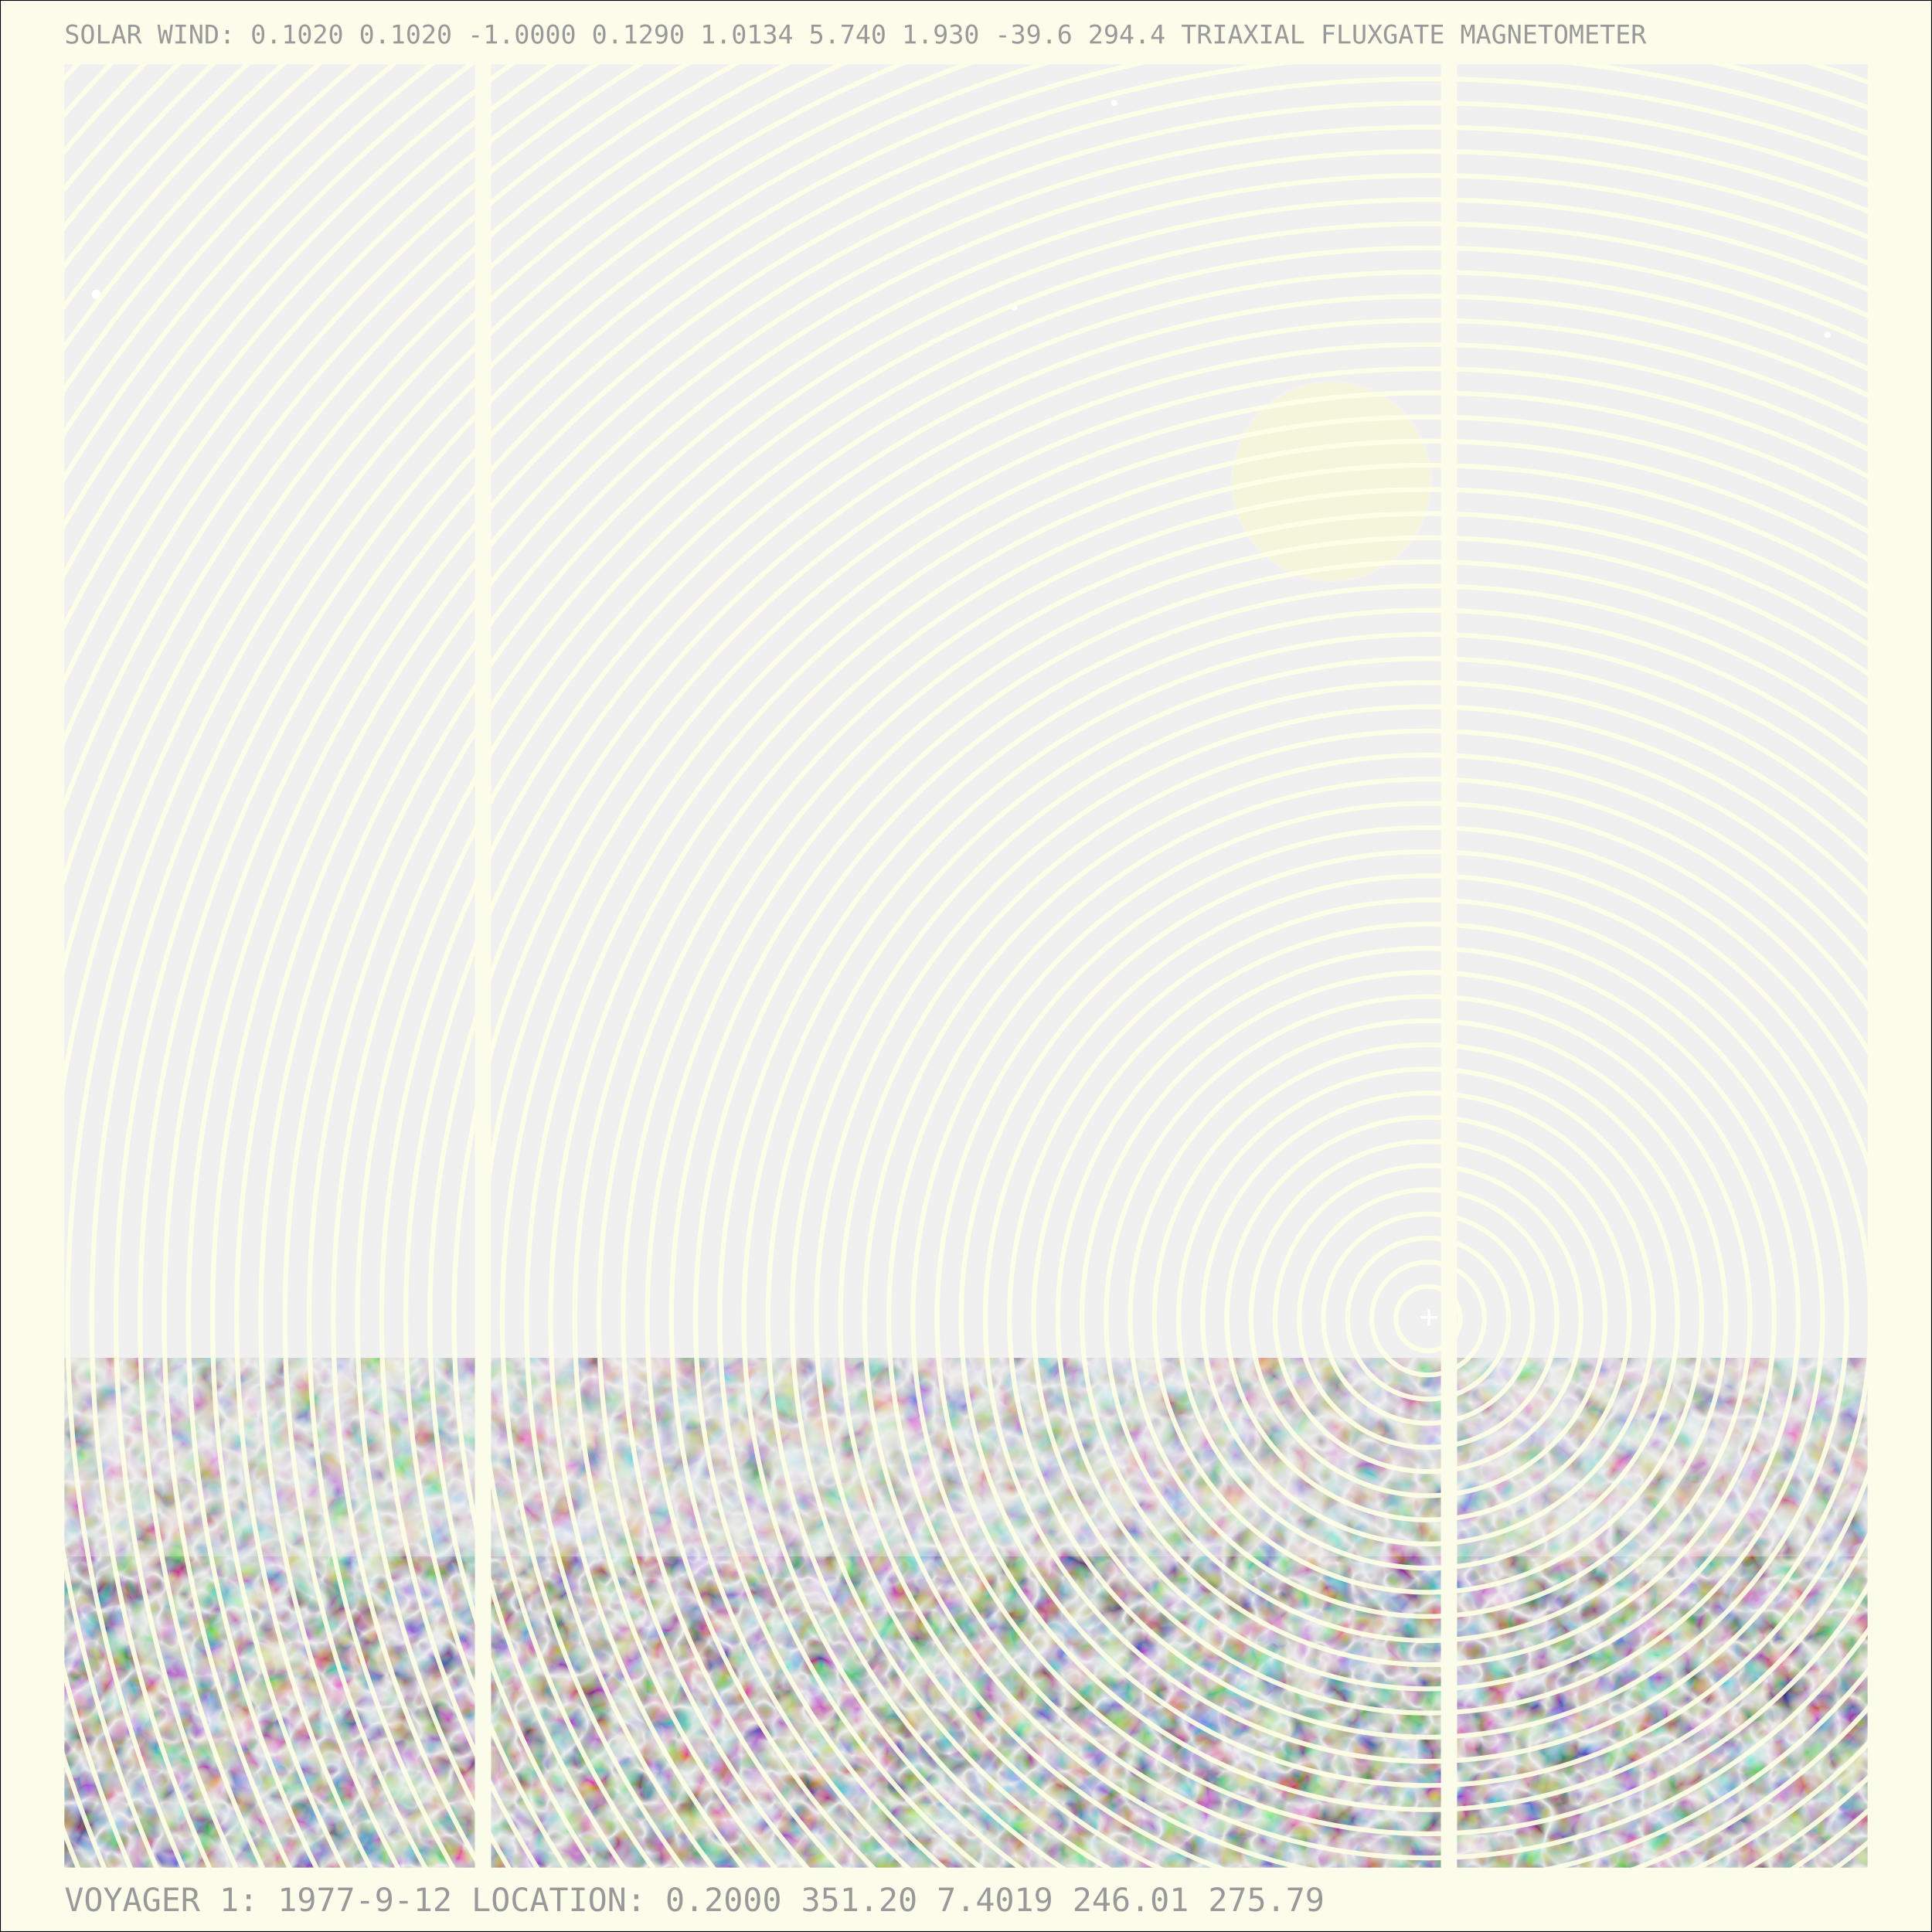
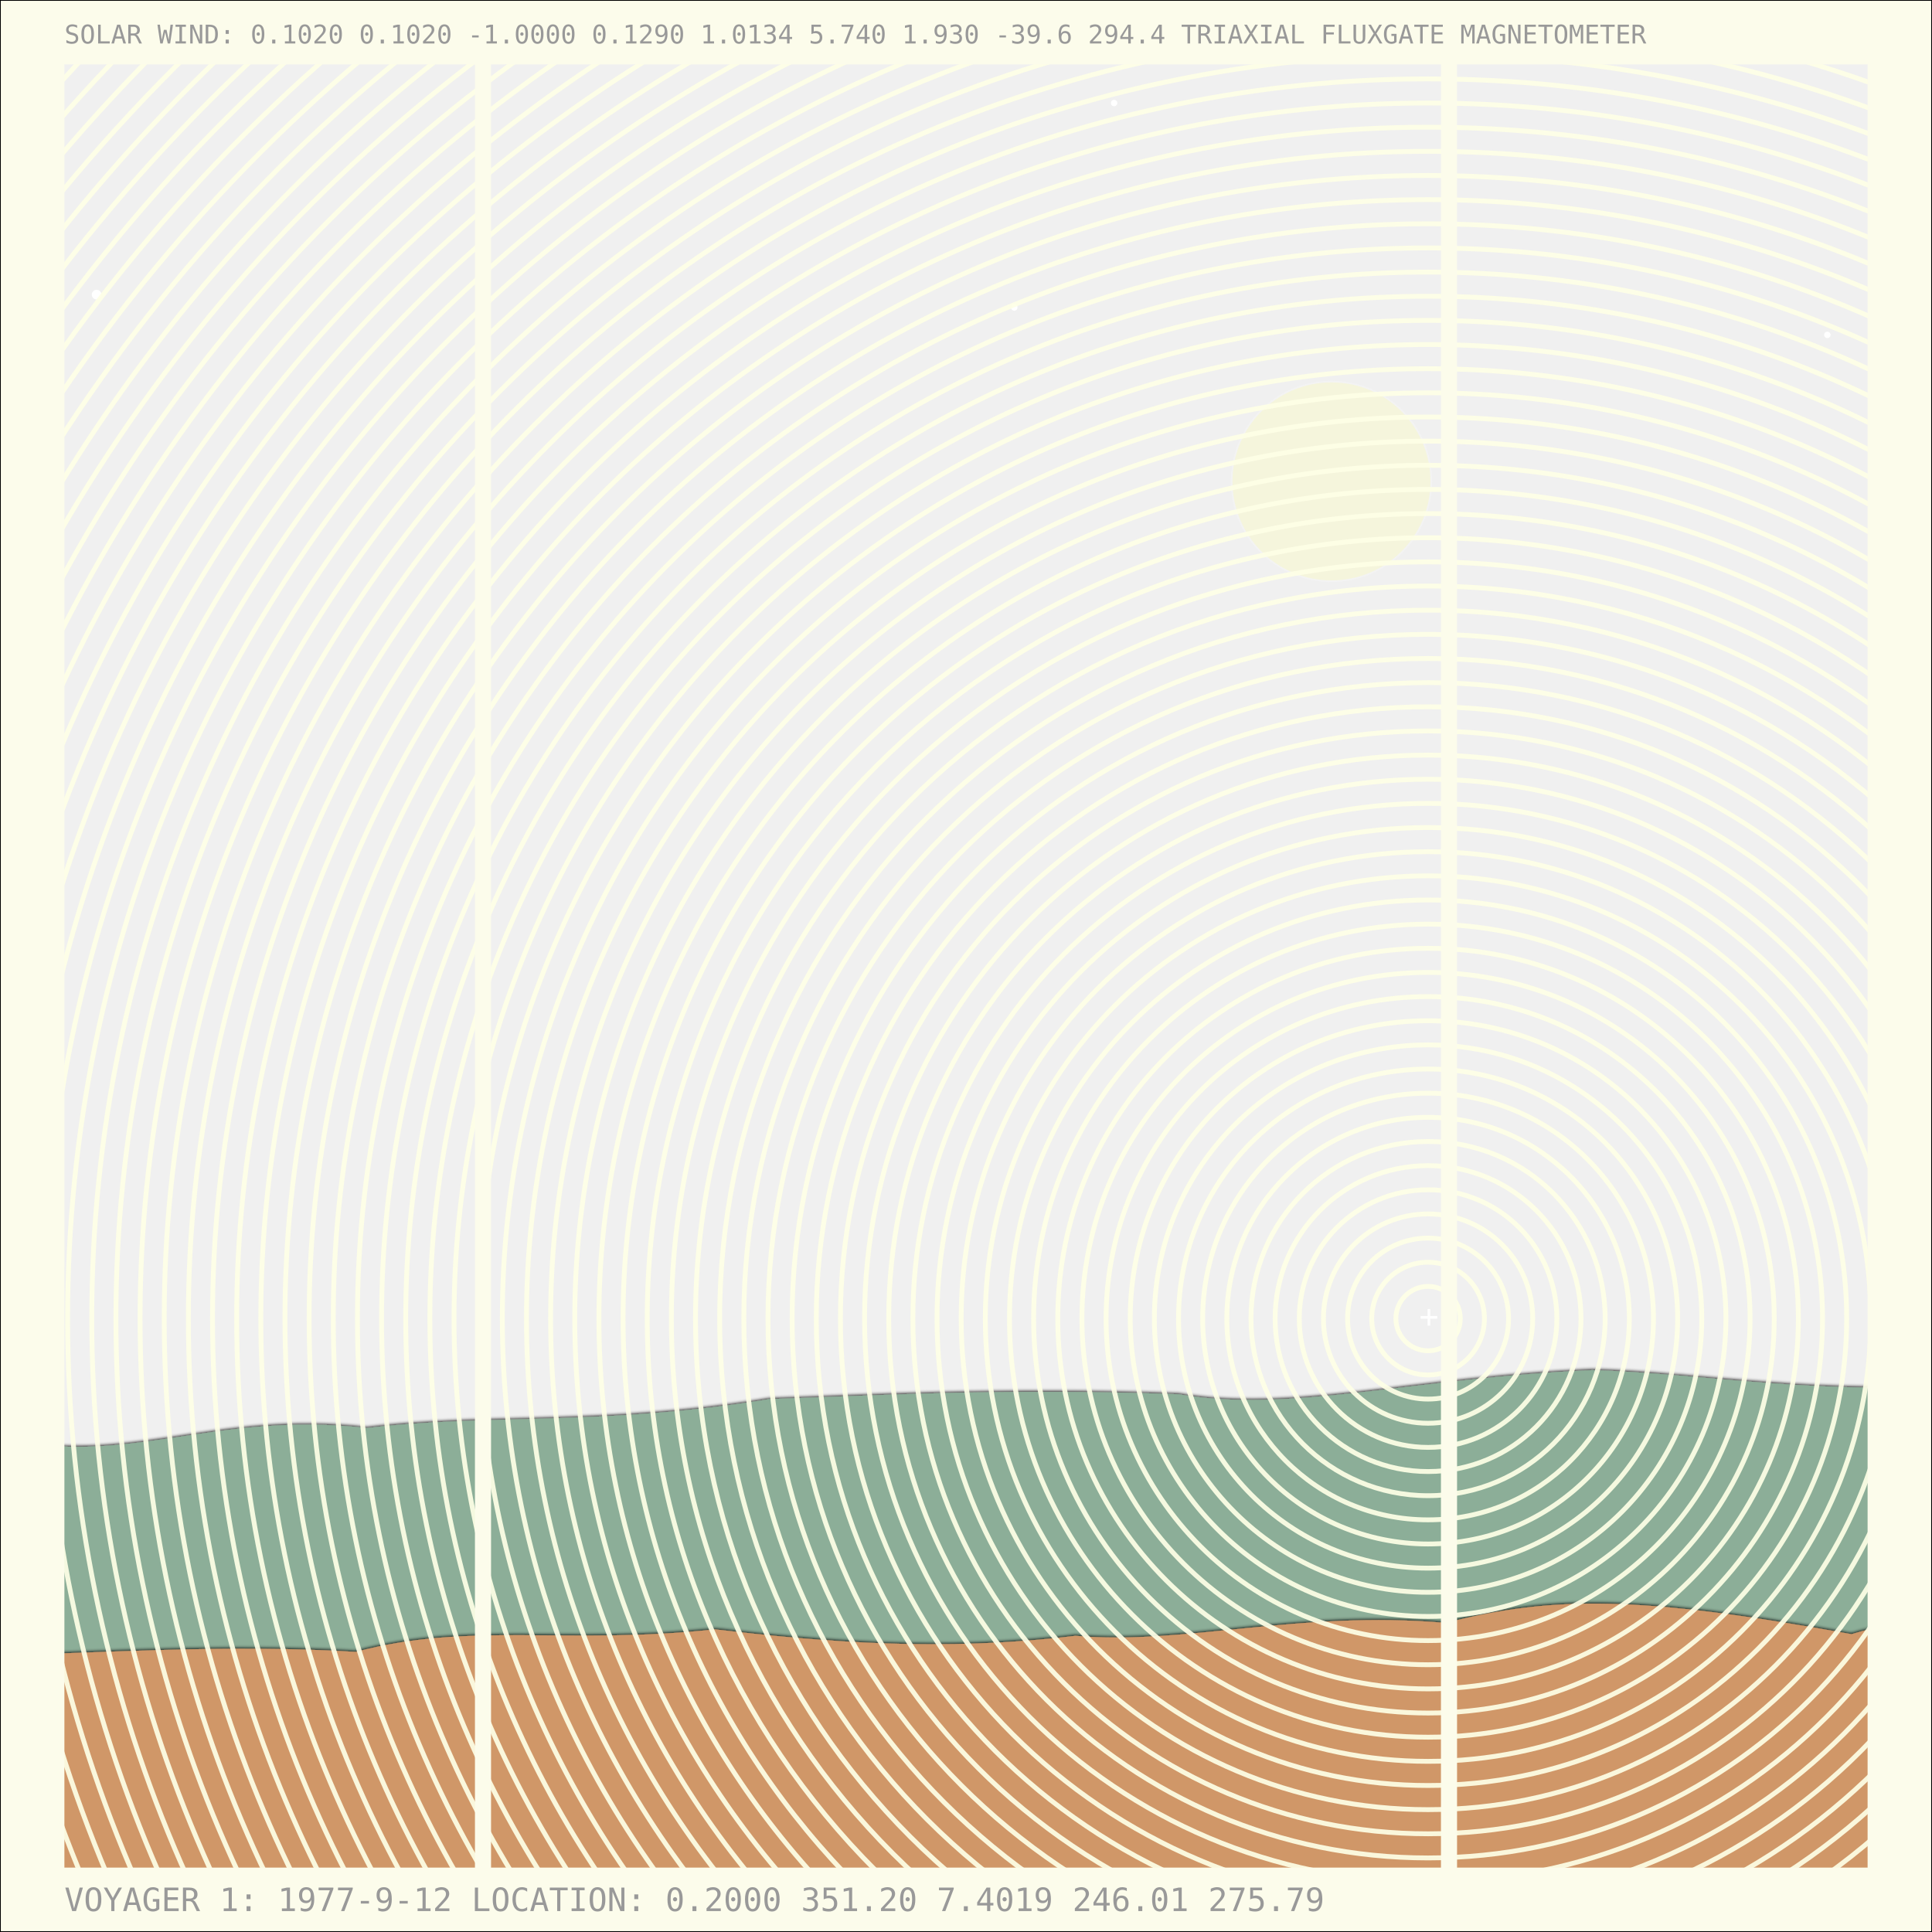
<svg xmlns="http://www.w3.org/2000/svg" width="1200px" height="1200px" viewBox="0 0 1200 1200" style="background-color:#3C4258" version="1.1">
  <defs>
-     <filter id="grain" filterUnits="objectBoundingBox" x="0%" y="0%" width="100%" height="100%">
-       <feTurbulence type="turbulence" baseFrequency="0.05" numOctaves="2" />
-     </filter>
-     <linearGradient id="wc0" gradientTransform="rotate(90)">
-       <stop offset="5%" stop-color="#8CAE98" />
-       <stop offset="95%" stop-color="#8CAE98" />
-     </linearGradient>
-     <linearGradient id="wc1" gradientTransform="rotate(90)">
-       <stop offset="5%" stop-color="#D09768" />
-       <stop offset="95%" stop-color="#D09768" />
-     </linearGradient>
    <filter id="shadow">
      <feDropShadow dx="-0.043" dy="-0.324" stdDeviation="0.969" />
    </filter>
  </defs>
  <circle cx="630" cy="191" r="2" fill-opacity="1" fill="#ffffff" />
  <circle cx="1135" cy="208" r="2" fill-opacity="1" fill="#ffffff" />
  <circle cx="827" cy="299" r="62" fill="#F5F5DC" stroke="#f3f3f3" stroke-width="1" />
  <circle cx="692" cy="64" r="2" fill-opacity="1" fill="#ffffff" />
  <circle cx="60" cy="183" r="3" fill-opacity="1" fill="#ffffff" />
  <circle cx="1192" cy="415" r="2" fill-opacity="1" fill="#ffffff" />
-   <g filter="url(#grain)">
-     <path d="M 0 893.0 c 79 19 132 -17 228 -6 73 -9 147 -1 250 -18 63 -2 142 -7 254 -3 70 12 144 -10 257 -15 69 2 147 17 237 8 75 16 145 11 236 -10 68 -18 122 16 229 8 71 -9 129 -4 231 -2 65 -12 149 3 255 -4 l -40 1200 H 0 Z" fill="url(#wc0)" filter="url(#shadow)" />
+   <g>
+     <path d="M 0 893.0 c 79 19 132 -17 228 -6 73 -9 147 -1 250 -18 63 -2 142 -7 254 -3 70 12 144 -10 257 -15 69 2 147 17 237 8 75 16 145 11 236 -10 68 -18 122 16 229 8 71 -9 129 -4 231 -2 65 -12 149 3 255 -4 l -40 1200 H 0 Z" fill="#8CAE98" filter="url(#shadow)" />
  </g>
-   <g filter="url(#grain)">
-     <path d="M 0 1028.0 c 60 -1 141 -7 221 -2 71 -19 131 -4 223 -14 69 8 141 14 224 4 68 6 138 -16 230 -8 67 -17 120 -17 252 7 65 -20 149 2 231 -16 62 6 126 -15 243 -18 61 14 142 -14 221 -11 64 16 128 -2 257 -3 l -40 1200 H 0 Z" fill="url(#wc1)" filter="url(#shadow)" />
+   <g>
+     <path d="M 0 1028.0 c 60 -1 141 -7 221 -2 71 -19 131 -4 223 -14 69 8 141 14 224 4 68 6 138 -16 230 -8 67 -17 120 -17 252 7 65 -20 149 2 231 -16 62 6 126 -15 243 -18 61 14 142 -14 221 -11 64 16 128 -2 257 -3 l -40 1200 H 0 Z" fill="#D09768" filter="url(#shadow)" />
  </g>
  <circle cx="887" cy="819" r="2000" stroke-width="3" stroke-dasharray="0px 0px" fill="none" stroke="#feffe6" stroke-opacity="100%" opacity="92%" />
  <circle cx="887" cy="819" r="1985" stroke-width="3" stroke-dasharray="0px 0px" fill="none" stroke="#feffe6" stroke-opacity="100%" opacity="92%" />
  <circle cx="887" cy="819" r="1970" stroke-width="3" stroke-dasharray="0px 0px" fill="none" stroke="#feffe6" stroke-opacity="100%" opacity="92%" />
  <circle cx="887" cy="819" r="1955" stroke-width="3" stroke-dasharray="0px 0px" fill="none" stroke="#feffe6" stroke-opacity="100%" opacity="92%" />
  <circle cx="887" cy="819" r="1940" stroke-width="3" stroke-dasharray="0px 0px" fill="none" stroke="#feffe6" stroke-opacity="100%" opacity="92%" />
  <circle cx="887" cy="819" r="1925" stroke-width="3" stroke-dasharray="0px 0px" fill="none" stroke="#feffe6" stroke-opacity="100%" opacity="92%" />
  <circle cx="887" cy="819" r="1910" stroke-width="3" stroke-dasharray="0px 0px" fill="none" stroke="#feffe6" stroke-opacity="100%" opacity="92%" />
  <circle cx="887" cy="819" r="1895" stroke-width="3" stroke-dasharray="0px 0px" fill="none" stroke="#feffe6" stroke-opacity="100%" opacity="92%" />
  <circle cx="887" cy="819" r="1880" stroke-width="3" stroke-dasharray="0px 0px" fill="none" stroke="#feffe6" stroke-opacity="100%" opacity="92%" />
  <circle cx="887" cy="819" r="1865" stroke-width="3" stroke-dasharray="0px 0px" fill="none" stroke="#feffe6" stroke-opacity="100%" opacity="92%" />
  <circle cx="887" cy="819" r="1850" stroke-width="3" stroke-dasharray="0px 0px" fill="none" stroke="#feffe6" stroke-opacity="100%" opacity="92%" />
  <circle cx="887" cy="819" r="1835" stroke-width="3" stroke-dasharray="0px 0px" fill="none" stroke="#feffe6" stroke-opacity="100%" opacity="92%" />
  <circle cx="887" cy="819" r="1820" stroke-width="3" stroke-dasharray="0px 0px" fill="none" stroke="#feffe6" stroke-opacity="100%" opacity="92%" />
  <circle cx="887" cy="819" r="1805" stroke-width="3" stroke-dasharray="0px 0px" fill="none" stroke="#feffe6" stroke-opacity="100%" opacity="92%" />
  <circle cx="887" cy="819" r="1790" stroke-width="3" stroke-dasharray="0px 0px" fill="none" stroke="#feffe6" stroke-opacity="100%" opacity="92%" />
  <circle cx="887" cy="819" r="1775" stroke-width="3" stroke-dasharray="0px 0px" fill="none" stroke="#feffe6" stroke-opacity="100%" opacity="92%" />
  <circle cx="887" cy="819" r="1760" stroke-width="3" stroke-dasharray="0px 0px" fill="none" stroke="#feffe6" stroke-opacity="100%" opacity="92%" />
  <circle cx="887" cy="819" r="1745" stroke-width="3" stroke-dasharray="0px 0px" fill="none" stroke="#feffe6" stroke-opacity="100%" opacity="92%" />
  <circle cx="887" cy="819" r="1730" stroke-width="3" stroke-dasharray="0px 0px" fill="none" stroke="#feffe6" stroke-opacity="100%" opacity="92%" />
  <circle cx="887" cy="819" r="1715" stroke-width="3" stroke-dasharray="0px 0px" fill="none" stroke="#feffe6" stroke-opacity="100%" opacity="92%" />
  <circle cx="887" cy="819" r="1700" stroke-width="3" stroke-dasharray="0px 0px" fill="none" stroke="#feffe6" stroke-opacity="100%" opacity="92%" />
  <circle cx="887" cy="819" r="1685" stroke-width="3" stroke-dasharray="0px 0px" fill="none" stroke="#feffe6" stroke-opacity="100%" opacity="92%" />
  <circle cx="887" cy="819" r="1670" stroke-width="3" stroke-dasharray="0px 0px" fill="none" stroke="#feffe6" stroke-opacity="100%" opacity="92%" />
  <circle cx="887" cy="819" r="1655" stroke-width="3" stroke-dasharray="0px 0px" fill="none" stroke="#feffe6" stroke-opacity="100%" opacity="92%" />
  <circle cx="887" cy="819" r="1640" stroke-width="3" stroke-dasharray="0px 0px" fill="none" stroke="#feffe6" stroke-opacity="100%" opacity="92%" />
  <circle cx="887" cy="819" r="1625" stroke-width="3" stroke-dasharray="0px 0px" fill="none" stroke="#feffe6" stroke-opacity="100%" opacity="92%" />
  <circle cx="887" cy="819" r="1610" stroke-width="3" stroke-dasharray="0px 0px" fill="none" stroke="#feffe6" stroke-opacity="100%" opacity="92%" />
  <circle cx="887" cy="819" r="1595" stroke-width="3" stroke-dasharray="0px 0px" fill="none" stroke="#feffe6" stroke-opacity="100%" opacity="92%" />
  <circle cx="887" cy="819" r="1580" stroke-width="3" stroke-dasharray="0px 0px" fill="none" stroke="#feffe6" stroke-opacity="100%" opacity="92%" />
  <circle cx="887" cy="819" r="1565" stroke-width="3" stroke-dasharray="0px 0px" fill="none" stroke="#feffe6" stroke-opacity="100%" opacity="92%" />
  <circle cx="887" cy="819" r="1550" stroke-width="3" stroke-dasharray="0px 0px" fill="none" stroke="#feffe6" stroke-opacity="100%" opacity="92%" />
  <circle cx="887" cy="819" r="1535" stroke-width="3" stroke-dasharray="0px 0px" fill="none" stroke="#feffe6" stroke-opacity="100%" opacity="92%" />
  <circle cx="887" cy="819" r="1520" stroke-width="3" stroke-dasharray="0px 0px" fill="none" stroke="#feffe6" stroke-opacity="100%" opacity="92%" />
  <circle cx="887" cy="819" r="1505" stroke-width="3" stroke-dasharray="0px 0px" fill="none" stroke="#feffe6" stroke-opacity="100%" opacity="92%" />
  <circle cx="887" cy="819" r="1490" stroke-width="3" stroke-dasharray="0px 0px" fill="none" stroke="#feffe6" stroke-opacity="100%" opacity="92%" />
  <circle cx="887" cy="819" r="1475" stroke-width="3" stroke-dasharray="0px 0px" fill="none" stroke="#feffe6" stroke-opacity="100%" opacity="92%" />
  <circle cx="887" cy="819" r="1460" stroke-width="3" stroke-dasharray="0px 0px" fill="none" stroke="#feffe6" stroke-opacity="100%" opacity="92%" />
  <circle cx="887" cy="819" r="1445" stroke-width="3" stroke-dasharray="0px 0px" fill="none" stroke="#feffe6" stroke-opacity="100%" opacity="92%" />
  <circle cx="887" cy="819" r="1430" stroke-width="3" stroke-dasharray="0px 0px" fill="none" stroke="#feffe6" stroke-opacity="100%" opacity="92%" />
  <circle cx="887" cy="819" r="1415" stroke-width="3" stroke-dasharray="0px 0px" fill="none" stroke="#feffe6" stroke-opacity="100%" opacity="92%" />
  <circle cx="887" cy="819" r="1400" stroke-width="3" stroke-dasharray="0px 0px" fill="none" stroke="#feffe6" stroke-opacity="100%" opacity="92%" />
  <circle cx="887" cy="819" r="1385" stroke-width="3" stroke-dasharray="0px 0px" fill="none" stroke="#feffe6" stroke-opacity="100%" opacity="92%" />
  <circle cx="887" cy="819" r="1370" stroke-width="3" stroke-dasharray="0px 0px" fill="none" stroke="#feffe6" stroke-opacity="100%" opacity="92%" />
  <circle cx="887" cy="819" r="1355" stroke-width="3" stroke-dasharray="0px 0px" fill="none" stroke="#feffe6" stroke-opacity="100%" opacity="92%" />
  <circle cx="887" cy="819" r="1340" stroke-width="3" stroke-dasharray="0px 0px" fill="none" stroke="#feffe6" stroke-opacity="100%" opacity="92%" />
  <circle cx="887" cy="819" r="1325" stroke-width="3" stroke-dasharray="0px 0px" fill="none" stroke="#feffe6" stroke-opacity="100%" opacity="92%" />
  <circle cx="887" cy="819" r="1310" stroke-width="3" stroke-dasharray="0px 0px" fill="none" stroke="#feffe6" stroke-opacity="100%" opacity="92%" />
  <circle cx="887" cy="819" r="1295" stroke-width="3" stroke-dasharray="0px 0px" fill="none" stroke="#feffe6" stroke-opacity="100%" opacity="92%" />
  <circle cx="887" cy="819" r="1280" stroke-width="3" stroke-dasharray="0px 0px" fill="none" stroke="#feffe6" stroke-opacity="100%" opacity="92%" />
  <circle cx="887" cy="819" r="1265" stroke-width="3" stroke-dasharray="0px 0px" fill="none" stroke="#feffe6" stroke-opacity="100%" opacity="92%" />
  <circle cx="887" cy="819" r="1250" stroke-width="3" stroke-dasharray="0px 0px" fill="none" stroke="#feffe6" stroke-opacity="100%" opacity="92%" />
  <circle cx="887" cy="819" r="1235" stroke-width="3" stroke-dasharray="0px 0px" fill="none" stroke="#feffe6" stroke-opacity="100%" opacity="92%" />
  <circle cx="887" cy="819" r="1220" stroke-width="3" stroke-dasharray="0px 0px" fill="none" stroke="#feffe6" stroke-opacity="100%" opacity="92%" />
  <circle cx="887" cy="819" r="1205" stroke-width="3" stroke-dasharray="0px 0px" fill="none" stroke="#feffe6" stroke-opacity="100%" opacity="92%" />
  <circle cx="887" cy="819" r="1190" stroke-width="3" stroke-dasharray="0px 0px" fill="none" stroke="#feffe6" stroke-opacity="100%" opacity="92%" />
  <circle cx="887" cy="819" r="1175" stroke-width="3" stroke-dasharray="0px 0px" fill="none" stroke="#feffe6" stroke-opacity="100%" opacity="92%" />
  <circle cx="887" cy="819" r="1160" stroke-width="3" stroke-dasharray="0px 0px" fill="none" stroke="#feffe6" stroke-opacity="100%" opacity="92%" />
  <circle cx="887" cy="819" r="1145" stroke-width="3" stroke-dasharray="0px 0px" fill="none" stroke="#feffe6" stroke-opacity="100%" opacity="92%" />
  <circle cx="887" cy="819" r="1130" stroke-width="3" stroke-dasharray="0px 0px" fill="none" stroke="#feffe6" stroke-opacity="100%" opacity="92%" />
  <circle cx="887" cy="819" r="1115" stroke-width="3" stroke-dasharray="0px 0px" fill="none" stroke="#feffe6" stroke-opacity="100%" opacity="92%" />
  <circle cx="887" cy="819" r="1100" stroke-width="3" stroke-dasharray="0px 0px" fill="none" stroke="#feffe6" stroke-opacity="100%" opacity="92%" />
  <circle cx="887" cy="819" r="1085" stroke-width="3" stroke-dasharray="0px 0px" fill="none" stroke="#feffe6" stroke-opacity="100%" opacity="92%" />
  <circle cx="887" cy="819" r="1070" stroke-width="3" stroke-dasharray="0px 0px" fill="none" stroke="#feffe6" stroke-opacity="100%" opacity="92%" />
  <circle cx="887" cy="819" r="1055" stroke-width="3" stroke-dasharray="0px 0px" fill="none" stroke="#feffe6" stroke-opacity="100%" opacity="92%" />
  <circle cx="887" cy="819" r="1040" stroke-width="3" stroke-dasharray="0px 0px" fill="none" stroke="#feffe6" stroke-opacity="100%" opacity="92%" />
  <circle cx="887" cy="819" r="1025" stroke-width="3" stroke-dasharray="0px 0px" fill="none" stroke="#feffe6" stroke-opacity="100%" opacity="92%" />
  <circle cx="887" cy="819" r="1010" stroke-width="3" stroke-dasharray="0px 0px" fill="none" stroke="#feffe6" stroke-opacity="100%" opacity="92%" />
  <circle cx="887" cy="819" r="995" stroke-width="3" stroke-dasharray="0px 0px" fill="none" stroke="#feffe6" stroke-opacity="100%" opacity="92%" />
  <circle cx="887" cy="819" r="980" stroke-width="3" stroke-dasharray="0px 0px" fill="none" stroke="#feffe6" stroke-opacity="100%" opacity="92%" />
  <circle cx="887" cy="819" r="965" stroke-width="3" stroke-dasharray="0px 0px" fill="none" stroke="#feffe6" stroke-opacity="100%" opacity="92%" />
  <circle cx="887" cy="819" r="950" stroke-width="3" stroke-dasharray="0px 0px" fill="none" stroke="#feffe6" stroke-opacity="100%" opacity="92%" />
  <circle cx="887" cy="819" r="935" stroke-width="3" stroke-dasharray="0px 0px" fill="none" stroke="#feffe6" stroke-opacity="100%" opacity="92%" />
  <circle cx="887" cy="819" r="920" stroke-width="3" stroke-dasharray="0px 0px" fill="none" stroke="#feffe6" stroke-opacity="100%" opacity="92%" />
  <circle cx="887" cy="819" r="905" stroke-width="3" stroke-dasharray="0px 0px" fill="none" stroke="#feffe6" stroke-opacity="100%" opacity="92%" />
  <circle cx="887" cy="819" r="890" stroke-width="3" stroke-dasharray="0px 0px" fill="none" stroke="#feffe6" stroke-opacity="100%" opacity="92%" />
  <circle cx="887" cy="819" r="875" stroke-width="3" stroke-dasharray="0px 0px" fill="none" stroke="#feffe6" stroke-opacity="100%" opacity="92%" />
  <circle cx="887" cy="819" r="860" stroke-width="3" stroke-dasharray="0px 0px" fill="none" stroke="#feffe6" stroke-opacity="100%" opacity="92%" />
  <circle cx="887" cy="819" r="845" stroke-width="3" stroke-dasharray="0px 0px" fill="none" stroke="#feffe6" stroke-opacity="100%" opacity="92%" />
  <circle cx="887" cy="819" r="830" stroke-width="3" stroke-dasharray="0px 0px" fill="none" stroke="#feffe6" stroke-opacity="100%" opacity="92%" />
  <circle cx="887" cy="819" r="815" stroke-width="3" stroke-dasharray="0px 0px" fill="none" stroke="#feffe6" stroke-opacity="100%" opacity="92%" />
  <circle cx="887" cy="819" r="800" stroke-width="3" stroke-dasharray="0px 0px" fill="none" stroke="#feffe6" stroke-opacity="100%" opacity="92%" />
  <circle cx="887" cy="819" r="785" stroke-width="3" stroke-dasharray="0px 0px" fill="none" stroke="#feffe6" stroke-opacity="100%" opacity="92%" />
  <circle cx="887" cy="819" r="770" stroke-width="3" stroke-dasharray="0px 0px" fill="none" stroke="#feffe6" stroke-opacity="100%" opacity="92%" />
  <circle cx="887" cy="819" r="755" stroke-width="3" stroke-dasharray="0px 0px" fill="none" stroke="#feffe6" stroke-opacity="100%" opacity="92%" />
  <circle cx="887" cy="819" r="740" stroke-width="3" stroke-dasharray="0px 0px" fill="none" stroke="#feffe6" stroke-opacity="100%" opacity="92%" />
  <circle cx="887" cy="819" r="725" stroke-width="3" stroke-dasharray="0px 0px" fill="none" stroke="#feffe6" stroke-opacity="100%" opacity="92%" />
  <circle cx="887" cy="819" r="710" stroke-width="3" stroke-dasharray="0px 0px" fill="none" stroke="#feffe6" stroke-opacity="100%" opacity="92%" />
  <circle cx="887" cy="819" r="695" stroke-width="3" stroke-dasharray="0px 0px" fill="none" stroke="#feffe6" stroke-opacity="100%" opacity="92%" />
  <circle cx="887" cy="819" r="680" stroke-width="3" stroke-dasharray="0px 0px" fill="none" stroke="#feffe6" stroke-opacity="100%" opacity="92%" />
  <circle cx="887" cy="819" r="665" stroke-width="3" stroke-dasharray="0px 0px" fill="none" stroke="#feffe6" stroke-opacity="100%" opacity="92%" />
  <circle cx="887" cy="819" r="650" stroke-width="3" stroke-dasharray="0px 0px" fill="none" stroke="#feffe6" stroke-opacity="100%" opacity="92%" />
  <circle cx="887" cy="819" r="635" stroke-width="3" stroke-dasharray="0px 0px" fill="none" stroke="#feffe6" stroke-opacity="100%" opacity="92%" />
  <circle cx="887" cy="819" r="620" stroke-width="3" stroke-dasharray="0px 0px" fill="none" stroke="#feffe6" stroke-opacity="100%" opacity="92%" />
  <circle cx="887" cy="819" r="605" stroke-width="3" stroke-dasharray="0px 0px" fill="none" stroke="#feffe6" stroke-opacity="100%" opacity="92%" />
  <circle cx="887" cy="819" r="590" stroke-width="3" stroke-dasharray="0px 0px" fill="none" stroke="#feffe6" stroke-opacity="100%" opacity="92%" />
  <circle cx="887" cy="819" r="575" stroke-width="3" stroke-dasharray="0px 0px" fill="none" stroke="#feffe6" stroke-opacity="100%" opacity="92%" />
  <circle cx="887" cy="819" r="560" stroke-width="3" stroke-dasharray="0px 0px" fill="none" stroke="#feffe6" stroke-opacity="100%" opacity="92%" />
  <circle cx="887" cy="819" r="545" stroke-width="3" stroke-dasharray="0px 0px" fill="none" stroke="#feffe6" stroke-opacity="100%" opacity="92%" />
  <circle cx="887" cy="819" r="530" stroke-width="3" stroke-dasharray="0px 0px" fill="none" stroke="#feffe6" stroke-opacity="100%" opacity="92%" />
  <circle cx="887" cy="819" r="515" stroke-width="3" stroke-dasharray="0px 0px" fill="none" stroke="#feffe6" stroke-opacity="100%" opacity="92%" />
  <circle cx="887" cy="819" r="500" stroke-width="3" stroke-dasharray="0px 0px" fill="none" stroke="#feffe6" stroke-opacity="100%" opacity="92%" />
  <circle cx="887" cy="819" r="485" stroke-width="3" stroke-dasharray="0px 0px" fill="none" stroke="#feffe6" stroke-opacity="100%" opacity="92%" />
  <circle cx="887" cy="819" r="470" stroke-width="3" stroke-dasharray="0px 0px" fill="none" stroke="#feffe6" stroke-opacity="100%" opacity="92%" />
  <circle cx="887" cy="819" r="455" stroke-width="3" stroke-dasharray="0px 0px" fill="none" stroke="#feffe6" stroke-opacity="100%" opacity="92%" />
  <circle cx="887" cy="819" r="440" stroke-width="3" stroke-dasharray="0px 0px" fill="none" stroke="#feffe6" stroke-opacity="100%" opacity="92%" />
  <circle cx="887" cy="819" r="425" stroke-width="3" stroke-dasharray="0px 0px" fill="none" stroke="#feffe6" stroke-opacity="100%" opacity="92%" />
  <circle cx="887" cy="819" r="410" stroke-width="3" stroke-dasharray="0px 0px" fill="none" stroke="#feffe6" stroke-opacity="100%" opacity="92%" />
  <circle cx="887" cy="819" r="395" stroke-width="3" stroke-dasharray="0px 0px" fill="none" stroke="#feffe6" stroke-opacity="100%" opacity="92%" />
  <circle cx="887" cy="819" r="380" stroke-width="3" stroke-dasharray="0px 0px" fill="none" stroke="#feffe6" stroke-opacity="100%" opacity="92%" />
  <circle cx="887" cy="819" r="365" stroke-width="3" stroke-dasharray="0px 0px" fill="none" stroke="#feffe6" stroke-opacity="100%" opacity="92%" />
  <circle cx="887" cy="819" r="350" stroke-width="3" stroke-dasharray="0px 0px" fill="none" stroke="#feffe6" stroke-opacity="100%" opacity="92%" />
  <circle cx="887" cy="819" r="335" stroke-width="3" stroke-dasharray="0px 0px" fill="none" stroke="#feffe6" stroke-opacity="100%" opacity="92%" />
  <circle cx="887" cy="819" r="320" stroke-width="3" stroke-dasharray="0px 0px" fill="none" stroke="#feffe6" stroke-opacity="100%" opacity="92%" />
  <circle cx="887" cy="819" r="305" stroke-width="3" stroke-dasharray="0px 0px" fill="none" stroke="#feffe6" stroke-opacity="100%" opacity="92%" />
  <circle cx="887" cy="819" r="290" stroke-width="3" stroke-dasharray="0px 0px" fill="none" stroke="#feffe6" stroke-opacity="100%" opacity="92%" />
  <circle cx="887" cy="819" r="275" stroke-width="3" stroke-dasharray="0px 0px" fill="none" stroke="#feffe6" stroke-opacity="100%" opacity="92%" />
  <circle cx="887" cy="819" r="260" stroke-width="3" stroke-dasharray="0px 0px" fill="none" stroke="#feffe6" stroke-opacity="100%" opacity="92%" />
  <circle cx="887" cy="819" r="245" stroke-width="3" stroke-dasharray="0px 0px" fill="none" stroke="#feffe6" stroke-opacity="100%" opacity="92%" />
  <circle cx="887" cy="819" r="230" stroke-width="3" stroke-dasharray="0px 0px" fill="none" stroke="#feffe6" stroke-opacity="100%" opacity="92%" />
  <circle cx="887" cy="819" r="215" stroke-width="3" stroke-dasharray="0px 0px" fill="none" stroke="#feffe6" stroke-opacity="100%" opacity="92%" />
  <circle cx="887" cy="819" r="200" stroke-width="3" stroke-dasharray="0px 0px" fill="none" stroke="#feffe6" stroke-opacity="100%" opacity="92%" />
  <circle cx="887" cy="819" r="185" stroke-width="3" stroke-dasharray="0px 0px" fill="none" stroke="#feffe6" stroke-opacity="100%" opacity="92%" />
  <circle cx="887" cy="819" r="170" stroke-width="3" stroke-dasharray="0px 0px" fill="none" stroke="#feffe6" stroke-opacity="100%" opacity="92%" />
  <circle cx="887" cy="819" r="155" stroke-width="3" stroke-dasharray="0px 0px" fill="none" stroke="#feffe6" stroke-opacity="100%" opacity="92%" />
  <circle cx="887" cy="819" r="140" stroke-width="3" stroke-dasharray="0px 0px" fill="none" stroke="#feffe6" stroke-opacity="100%" opacity="92%" />
  <circle cx="887" cy="819" r="125" stroke-width="3" stroke-dasharray="0px 0px" fill="none" stroke="#feffe6" stroke-opacity="100%" opacity="92%" />
  <circle cx="887" cy="819" r="110" stroke-width="3" stroke-dasharray="0px 0px" fill="none" stroke="#feffe6" stroke-opacity="100%" opacity="92%" />
  <circle cx="887" cy="819" r="95" stroke-width="3" stroke-dasharray="0px 0px" fill="none" stroke="#feffe6" stroke-opacity="100%" opacity="92%" />
  <circle cx="887" cy="819" r="80" stroke-width="3" stroke-dasharray="0px 0px" fill="none" stroke="#feffe6" stroke-opacity="100%" opacity="92%" />
  <circle cx="887" cy="819" r="65" stroke-width="3" stroke-dasharray="0px 0px" fill="none" stroke="#feffe6" stroke-opacity="100%" opacity="92%" />
  <circle cx="887" cy="819" r="50" stroke-width="3" stroke-dasharray="0px 0px" fill="none" stroke="#feffe6" stroke-opacity="100%" opacity="92%" />
  <circle cx="887" cy="819" r="35" stroke-width="3" stroke-dasharray="0px 0px" fill="none" stroke="#feffe6" stroke-opacity="100%" opacity="92%" />
  <circle cx="887" cy="819" r="20" stroke-width="3" stroke-dasharray="0px 0px" fill="none" stroke="#feffe6" stroke-opacity="100%" opacity="92%" />
  <style>
        .voyager {
            font: 20px monospace;
            fill: #ffffff;
        }
    </style>
  <text x="881.5" y="824.5" class="voyager">+</text>
  <rect x="0" y="0" width="1200" height="1200" style="stroke:#fcfceb; fill: none;stroke-width:80px" />
  <g id="triptych">
    <line x1="300.0" y1="0" x2="300.0" y2="1200" style="stroke:#fcfceb;stroke-width:10px;" />
    <line x1="900.0" y1="0" x2="900.0" y2="1200" style="stroke:#fcfceb;stroke-width:10px;" />
  </g>
  <rect x="0" y="0" width="1200" height="1200" style="stroke: #000000; fill: none;stroke-width:1px" />
  <style>
        .label {
            font: 20px monospace;
            fill: #999999;
        }
    </style>
  <g id="label">
    <text x="40" y="1187" class="label">VOYAGER 1: 1977-9-12 LOCATION: 0.2000 351.20 7.4019 246.01
            275.79</text>
  </g>
  <style>
        .top_label {
            font: 16px monospace;
            fill: #999999;
        }
    </style>
  <g id="top_label">
    <text x="40" y="27" class="top_label">SOLAR WIND: 0.1020 0.1020 -1.0000 0.1290 1.0134 5.740 1.930
            -39.6 294.4 TRIAXIAL FLUXGATE MAGNETOMETER</text>
  </g>
</svg>
